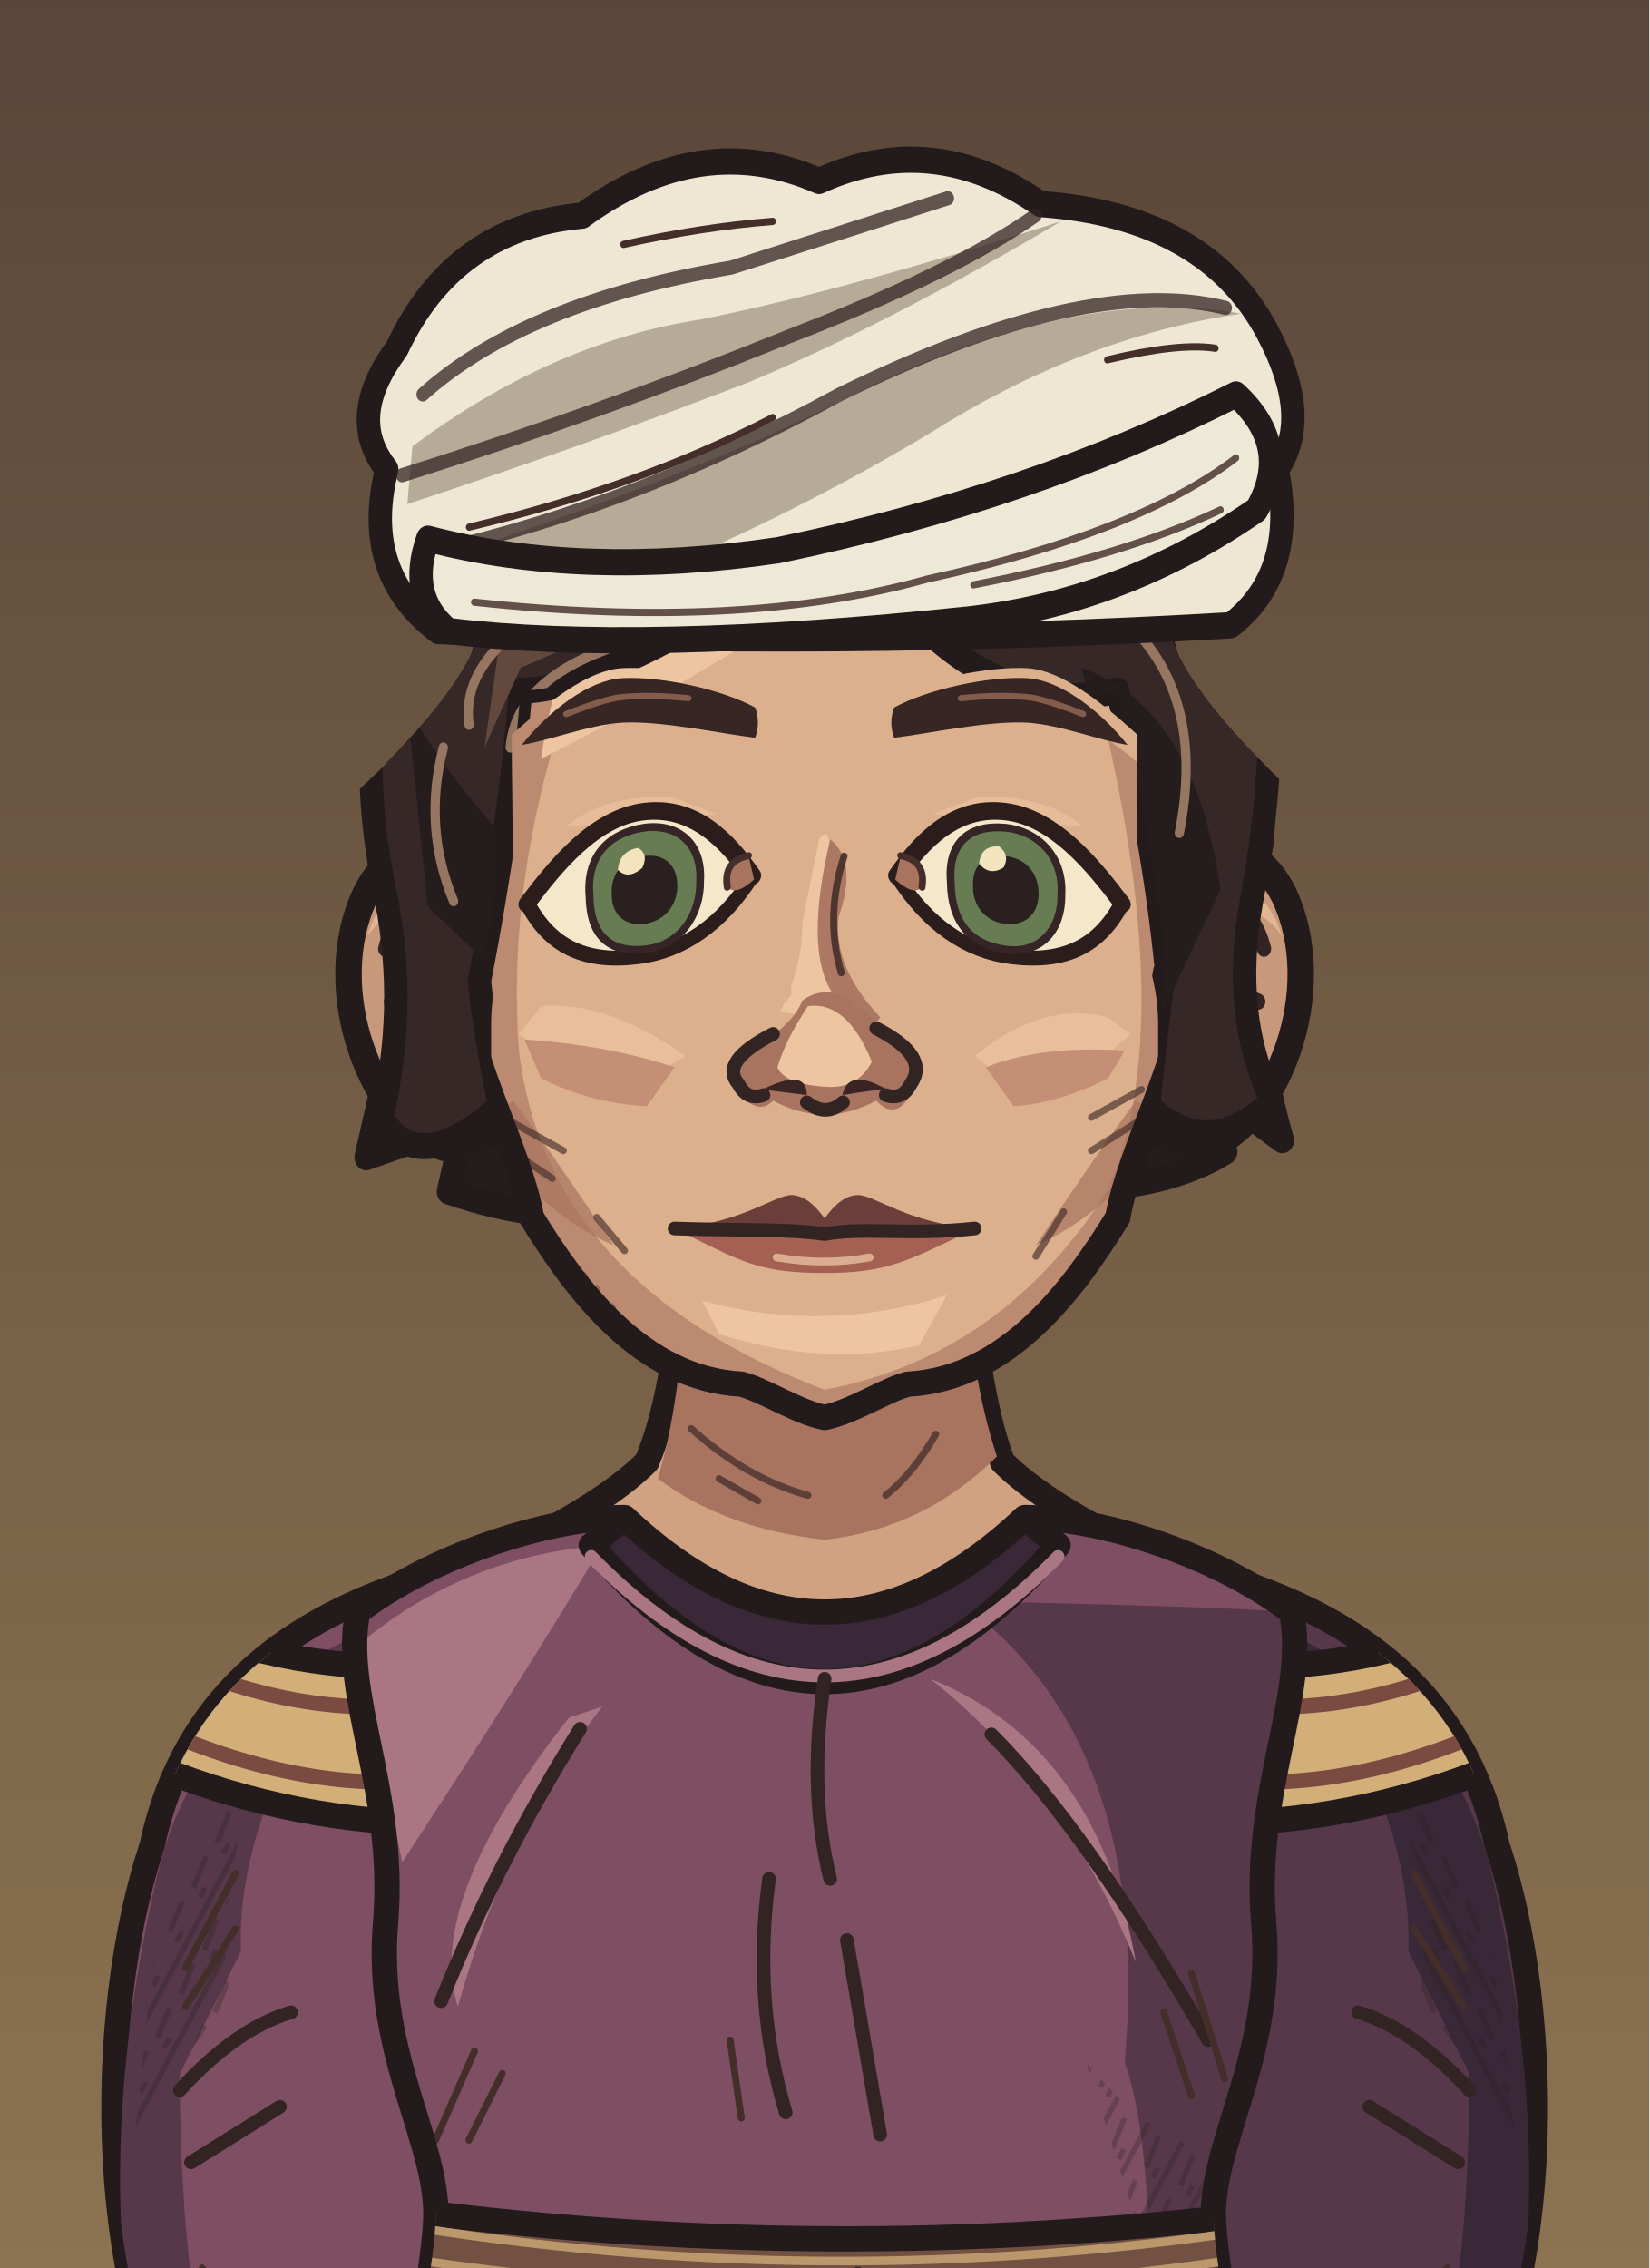
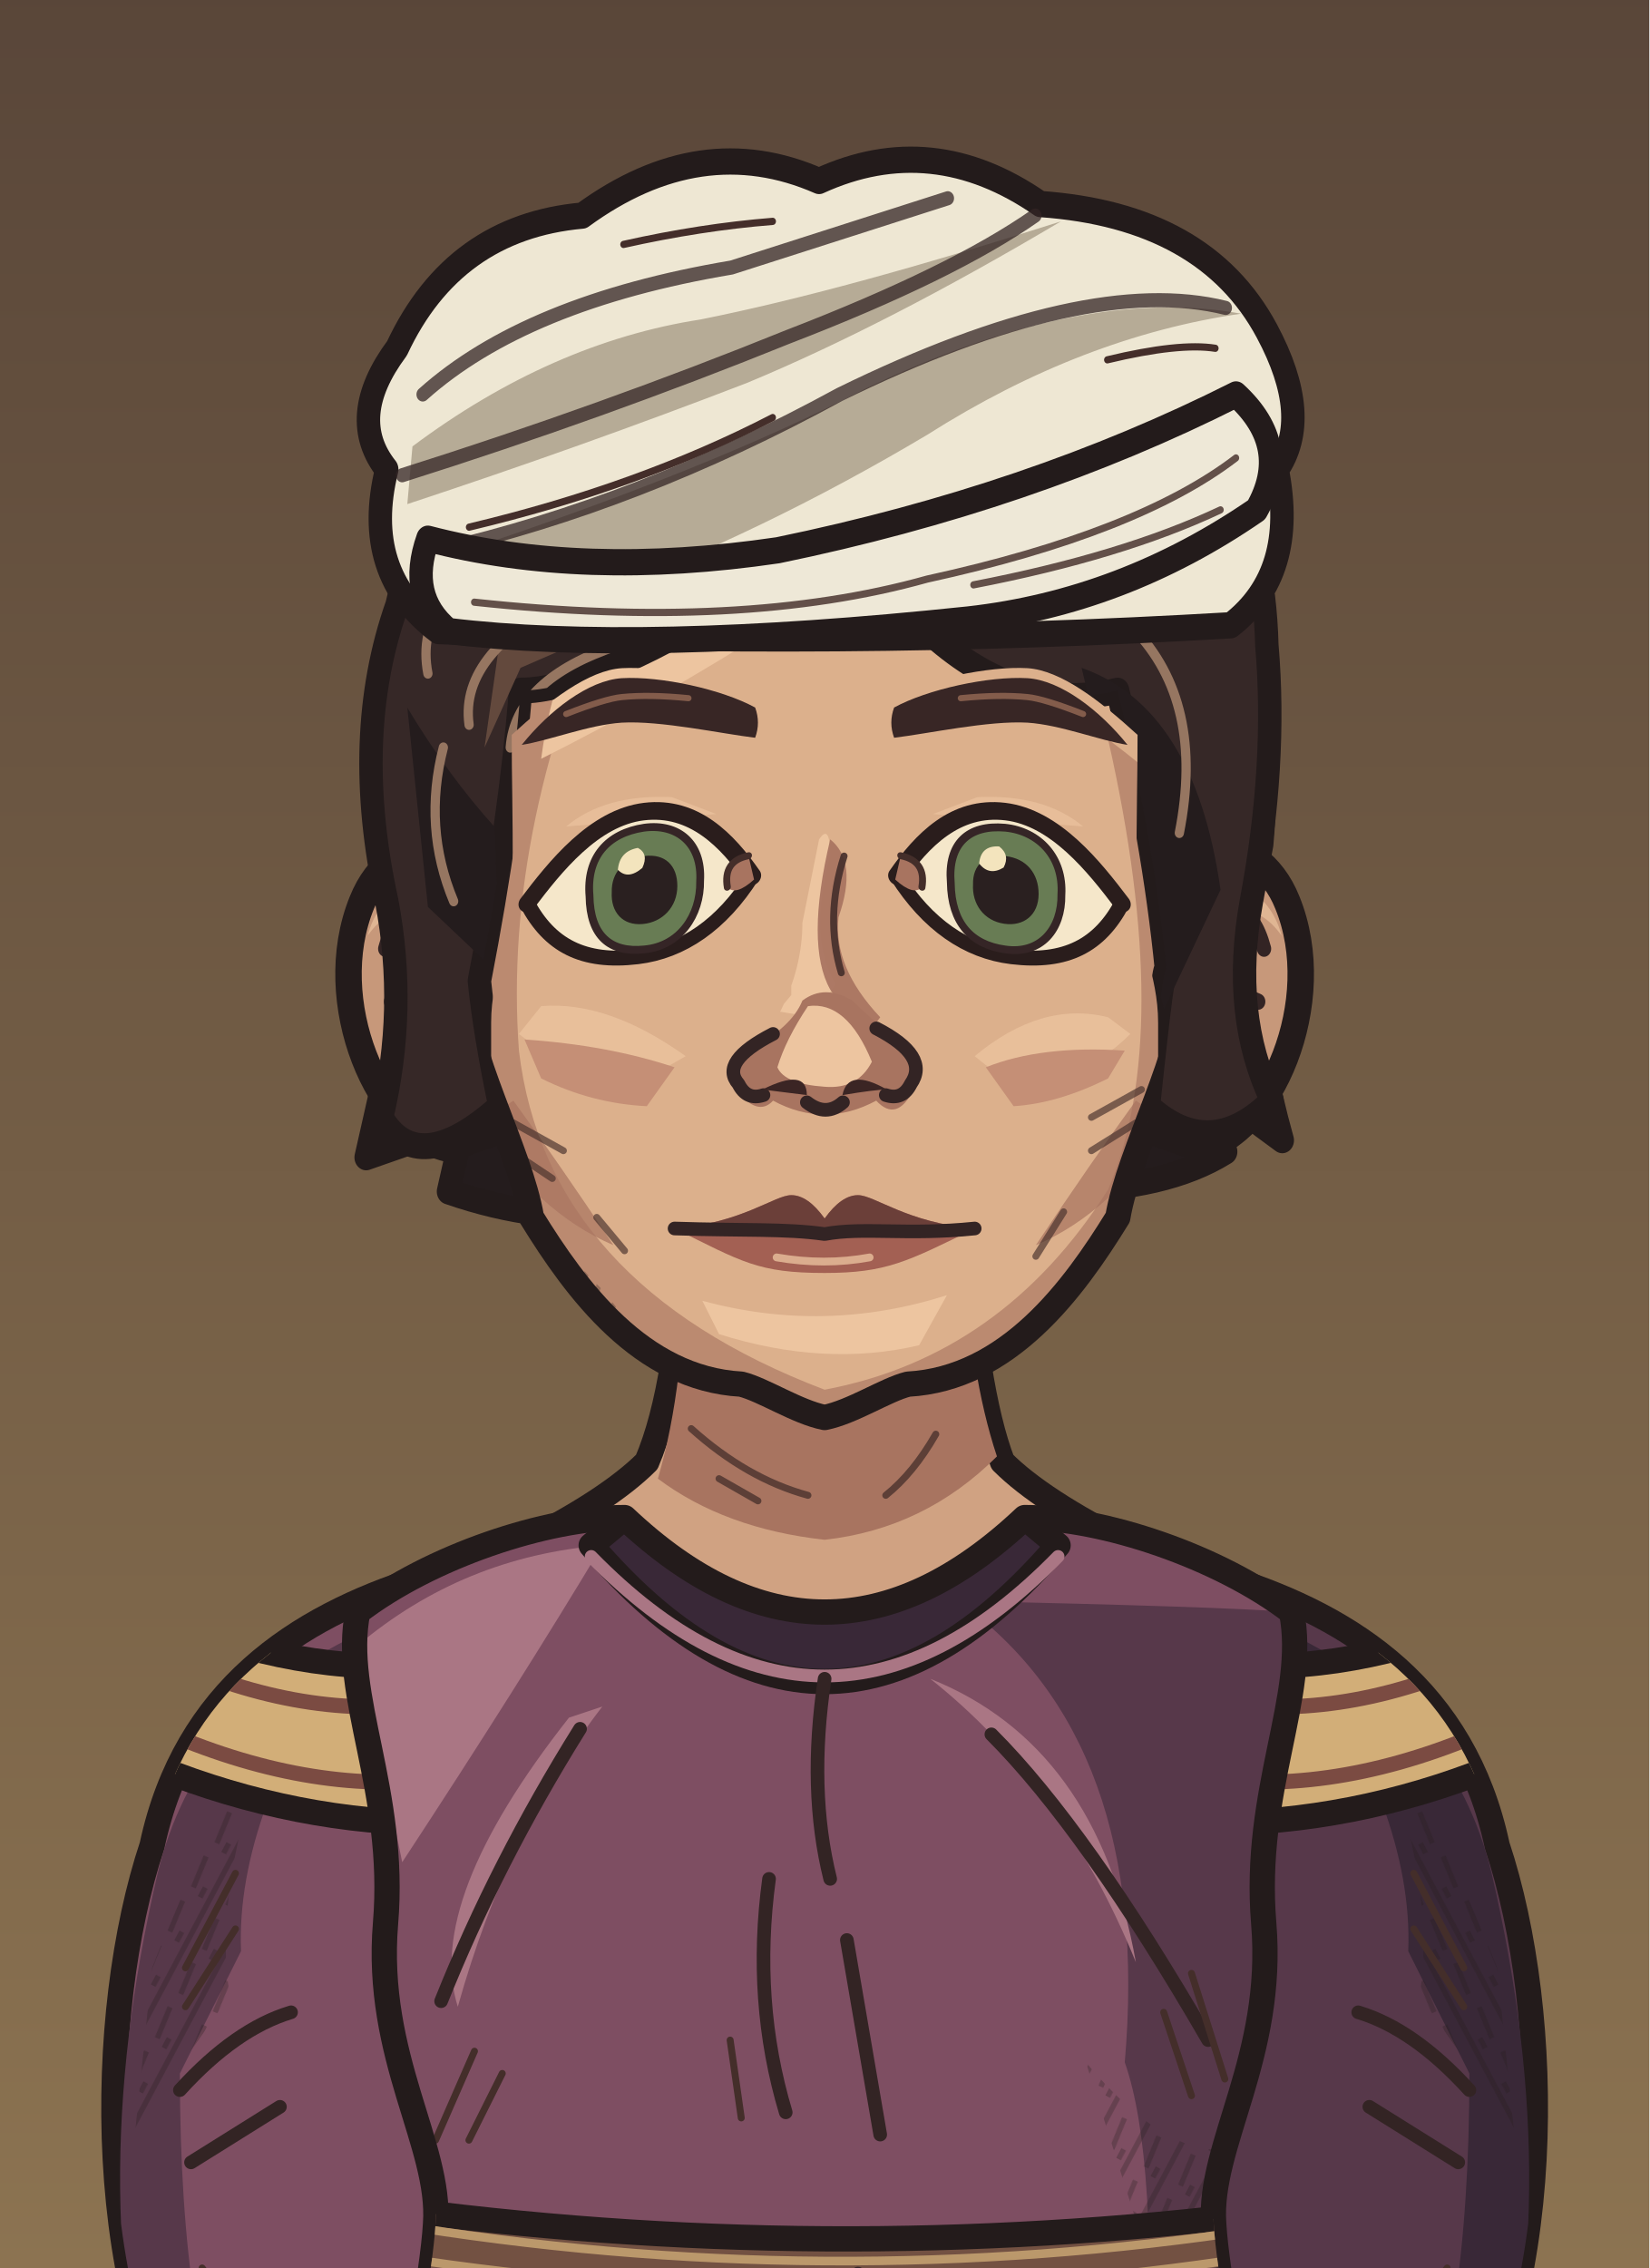
<svg xmlns="http://www.w3.org/2000/svg" xmlns:xlink="http://www.w3.org/1999/xlink" aria-labelledby="title" width="320" height="440" viewBox="0 0 320 440" role="img">
  <defs>
    <style>
      .edge {stroke:#231b1b;stroke-width:4.55;stroke-linecap:round;stroke-linejoin:round}
      .seam {fill:none;stroke:#332424;stroke-width:2.45;stroke-linecap:round;stroke-linejoin:round}
      .etch {fill:none;stroke:#442e2a;stroke-width:1.25;stroke-linecap:round}
      .hair-line {fill:none;stroke:#967661;stroke-width:1.45;stroke-linecap:round}
      .white {fill:#f5e7ca;stroke:#2a1d1c;stroke-width:2.65;stroke-linejoin:round}
      .label {fill:#efdfc1;font:600 20px Georgia,serif}
      .muted {fill:#b8aa96;font:13px 'Segoe UI',sans-serif}
      .section {fill:#dcbb8e;font:600 14px 'Segoe UI',sans-serif}
    </style>
    <linearGradient id="umber" x2="0" y2="1" gradientUnits="objectBoundingBox">
      <stop stop-color="#594639" />
      <stop offset=".56" stop-color="#8e7552" />
      <stop offset="1" stop-color="#3c3029" />
    </linearGradient>
    <linearGradient id="ash" x2="0" y2="1" gradientUnits="objectBoundingBox">
      <stop stop-color="#3b423d" />
      <stop offset=".56" stop-color="#7a7d67" />
      <stop offset="1" stop-color="#242b28" />
    </linearGradient>
    <linearGradient id="rose" x2="0" y2="1" gradientUnits="objectBoundingBox">
      <stop stop-color="#51404a" />
      <stop offset=".56" stop-color="#8a6972" />
      <stop offset="1" stop-color="#372c33" />
    </linearGradient>
    <pattern id="paper-grain" width="63" height="57" patternUnits="userSpaceOnUse">
      <path d="M1 16l2-1m21-4 5-2m16 7 6-1M12 32l3-1m16 11 4-1m20-14 4 1M4 51l5-1m41 0 9-2" fill="none" stroke="#231a1b" stroke-width=".85" opacity=".19" />
      <path d="M4 5l9-1m29 2 2-1M1 40l4-1m12 9 1-1m21-23 4-1m9 12 5-2" fill="none" stroke="#f0dbb5" stroke-width=".85" opacity=".23" />
      <path d="M16 19h.6m13-3h.7m28 6h.7m-39 15h.6m23 4h.6m-12 11h.7m29-39h.7" fill="none" stroke="#21191a" stroke-width="1.2" opacity=".28" stroke-linecap="round" />
    </pattern>
    <pattern id="ink-lines" width="7" height="9" patternUnits="userSpaceOnUse" patternTransform="rotate(28)">
      <path d="M1 -2V10m2.8-8 .6 6m1.9-1v5" stroke="#271d1d" stroke-width=".95" fill="none" opacity=".65" />
    </pattern>
    <radialGradient id="vignette" cx=".5" cy=".39" r=".72">
      <stop offset=".47" stop-color="#20191c" stop-opacity="0" />
      <stop offset="1" stop-color="#20191c" stop-opacity=".48" />
    </radialGradient>
    <g id="firs" fill="currentColor">
      <path d="M10 439Q15 379 12 300L9 220 15 146 15 54 19 80 21 147 28 230 25 326 29 439Z" />
      <path d="M17 169Q27 174 45 174L57 169 49 179 27 187 17 185                M18 194Q29 196 52 192L63 183 56 194 26 205 16 207                M15 225Q46 230 67 218L77 206 71 223 42 238 18 241                M17 252Q48 255 78 245L91 230 84 249 52 266 20 269                M14 282Q40 281 71 278L88 261 84 281 57 291 19 298                M19 312Q43 316 69 310L88 299 84 310 58 322 22 325" />
      <path d="M6 312 0 315V284L11 285M0 266 13 270V250L0 249M0 220 15 221 15 206 0 202                M0 180 16 181V167L0 165M0 141 15 150V138L0 133M0 112 17 127V118L0 104" />
      <path d="M64 440Q55 380 58 324L59 258 63 217 68 222 65 266 68 328 76 440Z                M63 291Q78 294 89 282L100 267 96 283 81 301 62 307                M63 323Q80 323 106 304L98 321 68 339                M63 316Q44 306 37 293L41 307 64 329Z" />
    </g>
    <g id="brambles" fill="none" stroke="currentColor" stroke-linecap="round" stroke-linejoin="round">
      <path stroke-width="3.8" d="M9 440Q13 401 21 380T26 333m-8 57Q39 375 43 352m-28 46Q6 377 0 376M41 440Q41 402 63 385m-20 44q26-6 39-30" />
      <path stroke-width="2" d="M23 364l14-13m-12 4-7-15m20 29 17-4m-15-1 1-11m13 49 2-17m2 14 18-5m-34 32q-12-10-17-10" />
    </g>
    <g id="night-scratches" fill="none" stroke="currentColor" stroke-width="1.2" stroke-linecap="round">
      <path d="M16 113q32-11 54-8m-30 9 16-3m184-40q19-4 44 1m-11 7 19 4                M24 335q33-3 68-16m-44 16 26-4m164-9q31 5 60-3m-39 8 38-3                M27 391q22-6 52-5m168 14q28-8 57-8m-40 11 24-4                M55 178l18-6m177 36 17 3m-12-4 17-1" />
    </g>
    <g id="shirt-setting">
      <rect width="320" height="440" fill="url(#umber)" />
      <path d="M50 217q24 8 64 1l-15 7-56 6m176-90q39-13 70-5l-26 4 28 2-64 6" fill="#856c54" opacity=".5" />
      <use xlink:href="#firs" style="color:#342827" opacity=".52" transform="translate(-26 8)" />
      <use xlink:href="#firs" style="color:#413128" opacity=".58" transform="translate(340 101) scale(-1 .81)" />
      <use xlink:href="#night-scratches" style="color:#dfbb87" opacity=".28" />
      <use xlink:href="#brambles" style="color:#291f22" opacity=".71" />
      <rect width="320" height="440" fill="url(#vignette)" />
      <rect width="320" height="440" fill="url(#paper-grain)" />
    </g>
    <g id="armor-setting">
      <rect width="320" height="440" fill="url(#ash)" />
      <path d="M42 173q49-4 68 3l-43 6 25 3-49 4m151 35q47 10 104-6l-26 14-62 8Z" fill="#707764" opacity=".48" />
      <use xlink:href="#firs" style="color:#27312c" opacity=".64" transform="translate(-36 30)" />
      <use xlink:href="#firs" style="color:#303833" opacity=".75" transform="translate(324 45) scale(-.86 1.03)" />
      <use xlink:href="#brambles" style="color:#252a27" opacity=".62" transform="translate(319 10) scale(-1 1)" />
      <use xlink:href="#night-scratches" style="color:#d8d8a9" opacity=".28" transform="translate(-2 21)" />
      <rect width="320" height="440" fill="url(#vignette)" />
      <rect width="320" height="440" fill="url(#paper-grain)" />
    </g>
    <g id="woman-setting">
      <rect width="320" height="440" fill="url(#rose)" />
      <path d="M44 235q40-4 76-1l-20 6-36 2 19 3-44 5m183-50q35 3 60-3l-24 9-31 2" fill="#775d65" opacity=".6" />
      <use xlink:href="#firs" style="color:#3b2b34" opacity=".58" transform="translate(-20 84) scale(.86 .91)" />
      <use xlink:href="#firs" style="color:#3d2e39" opacity=".68" transform="translate(327 54) scale(-.85 .98)" />
      <path d="M300 440q-2-82-6-173l-9-103 7-35 12 42 9 98 7 171Z                M294 195q-10-18-25-24l-15-1 13-4 11 2 18 15                M285 162q-13-22-34-27l-7 4 7-11 17 4 20 17                M303 242q-18-23-36-27l-13 3 15-9 11 2 21 15" fill="#3a2b33" opacity=".64" />
      <use xlink:href="#brambles" style="color:#2d2229" opacity=".8" transform="translate(12 6)" />
      <use xlink:href="#night-scratches" style="color:#e1b8a8" opacity=".28" transform="translate(0 7)" />
      <rect width="320" height="440" fill="url(#vignette)" />
      <rect width="320" height="440" fill="url(#paper-grain)" />
    </g>
    <pattern id="mail-rings" width="14" height="13" patternUnits="userSpaceOnUse" patternTransform="rotate(-7)">
      <path d="M-1 2q3-3 6 0 1 3-2 5Q0 8-1 5M6 2q3-3 6 0 1 3-2 5Q7 8 6 5M3 8q3-3 6 0 1 3-2 5-3 1-4-2M10 8q3-3 6 0" fill="none" stroke="#2d2c28" stroke-width="1.6" stroke-linecap="round" />
      <path d="M-.5 4q1.5-2 3-1m5 1q1.4-2 3-1M4 10q1.5-2 3-1m4 1q1.4-2 3-1" fill="none" stroke="#9a9b87" stroke-width="1.12" opacity=".78" stroke-linecap="round" />
    </pattern>
    <pattern id="armor-plates" width="47" height="24" patternUnits="userSpaceOnUse" patternTransform="translate(4 4) rotate(2)">
      <path d="M1 0l21 .7 1 18-3 3-17-1-1-4Zm24 1 19-1 2 15-3 7-19-2Z" fill="#85867a" stroke="#352e2a" stroke-width="1.75" stroke-linejoin="round" />
      <path d="M2 2l18 .2-.2 4L5 7 4 17Zm24 0 16-1 1 4-14 2-3 10Z" fill="#a9a58d" />
      <path d="M19 4l4 14-3 3-16-1 13-4Zm22 2 4 10-2 5-17-1 13-4Z" fill="#62655f" />
      <path d="M7 7l1-.5m6 12 3-2m16-7 5-1m-7 5 4-2" fill="none" stroke="#d0c0a0" stroke-width=".9" opacity=".76" />
      <path d="M6 12q2-2 2.7 1-1 2.2-2.7.5Zm12 1q1.8-2 2.4.6-1 2.6-2.5.8Zm11 1q1-2.2 2.8-1-.2 2.9-2.8 2.1Zm12-2q2.2-1.4 2.3.8-1 2.3-2.3.5Z" fill="#3c342d" />
    </pattern>
    <clipPath id="portrait-frame">
      <rect width="320" height="752" />
    </clipPath>
    <clipPath id="headgear-hair-back-reveal">
-       <path d="M97.926 109.5H222.074Q220.074 118.5 240.074 138.5L320 215V440H0V215L79.926 138.5Q99.926 118.5 97.926 109.5Z" />
+       <path d="M97.926 83.375H222.074C222.074 98.623 255.426 112.265 255.426 123.5H320V440H0V123.5H64.574C64.574 112.265 97.926 98.623 97.926 83.375Z" />
    </clipPath>
    <clipPath id="wardrobe-torso-mask">
      <path d="M124 273 C110 273 89 280 76 290 C73 305 83 322 81 346 C79 370 91 386 90 400 C89 418 75 476 69 545 Q160 564 251 545 C245 476 231 418 230 400 C229 386 241 370 239 346 C237 322 247 305 244 290 C231 280 210 273 196 273 Q160 307 124 273Z" />
    </clipPath>
    <clipPath id="wardrobe-sleeve-mask">
      <path d="M87 284C65 291 45 304 39 332C29 362 28 415 49 445H93Q111 406 105 336Z" />
    </clipPath>
    <clipPath id="face-shape-clip">
      <path d="M 160 73 C 191 73 219 90 223 128 C 224 143 225 164 225 177 C 225 189 214.75 207 212.75 219 C 204.75 232 193 248 175 249 C 171 250 165 254 160 255 C 155 254 149 250 145 249 C 127 248 115.25 232 107.25 219 C 105.25 207 95 189 95 177 C 95 164 96 143 97 128 C 101 90 129 73 160 73 Z" />
    </clipPath>
    <clipPath id="face-features-eye-left">
      <path d="M-21 0 C-16 -6 -9 -14 0 -14 C9 -14 15 -7 19.5 0 C14 8 7 12 -1 12 C-11 12 -17 8 -21 0Z" />
    </clipPath>
    <clipPath id="face-features-eye-right">
      <path d="M-21 0 C-16 -6 -9 -14 0 -14 C9 -14 15 -7 19.5 0 C14 8 7 12 -1 12 C-11 12 -17 8 -21 0Z" />
    </clipPath>
    <clipPath id="face-features-nose-bridge">
      <path d="M154 144H167V179L172 185V187H149V185L154 179Z" />
    </clipPath>
    <clipPath id="headgear-hair-front-reveal">
-       <path d="M97.926 109.5H222.074Q220.074 118.5 240.074 138.5L320 215V440H0V215L79.926 138.5Q99.926 118.5 97.926 109.5Z" />
+       <path d="M97.926 83.375H222.074C222.074 98.623 255.426 112.265 255.426 123.5H320V440H0V123.5H64.574C64.574 112.265 97.926 98.623 97.926 83.375Z" />
    </clipPath>
    <mask id="hair-face-opening" maskUnits="userSpaceOnUse" x="0" y="0" width="320" height="440">
      <rect fill="white" x="0" y="0" width="320" height="440" />
      <g clip-path="url(#face-shape-clip)">
        <path d="M103.7 132.2C110.5 125.98 117.5 120.6 123.5 120.2C130.5 119.8 141.5 122.2 149 125.48Q160 133.48 171 125.48C178.5 122.2 189.5 119.8 196.5 120.2C202.5 120.6 209.5 125.98 216.3 132.2C216.3 141.2 216.1 143 216.1 160C216.1 169 220 175 220 184V300H100V184C100 175 103.9 169 103.9 160C103.9 143 103.7 141.2 103.7 132.2Z" fill="black" />
      </g>
    </mask>
    <clipPath id="hair-crown-clip">
      <path d="M97 198q-16 13-23 2 5-19 1-38-7-29 2-52 9-36 38-49 25-14 48-9 28-6 54 12 28 18 29 53 2 21-3 45-4 20 4 35-12 11-24 1Q226 172 226.5 174Q224 151 217 125Q199 129 182 116Q166 106 155 98Q142 112 118 121Q108 125 101 125Q99 148 93 176Q94 185 97 198Z" />
    </clipPath>
    <clipPath id="full-costume-hands-clip">
      <rect x="0" y="445" width="320" height="307" />
    </clipPath>
  </defs>
  <svg width="320" height="440" viewBox="11.636 0 296.727 408" overflow="hidden">
    <g data-part="full-costume">
      <rect width="320" height="752" fill="url(#umber)" />
      <ellipse cx="160" cy="731" rx="113" ry="10" fill="#261f20" opacity=".5" />
      <g>
        <path d="M87 469 L158 469 Q158 548 143 598 Q135 649 135 700 H105 Q97 654 89 597 Q85 548 87 469Z" fill="#62574d" class="edge" />
        <path d="M96 514 Q109 546 114 595 Q117 649 131 694 H108Q101 641 91 592Z" fill="#8c7c69" opacity=".53" />
        <path d="M99 556Q111 592 127 607 M102 605Q113 627 120 635" class="etch" />
        <g transform="translate(0 0)">
          <path d="M99 689Q119 683 138 691L142 718Q139 728 120 729H86Q72 728 77 717Q82 708 99 704Z" fill="#654939" class="edge" />
          <path d="M86 718Q108 706 137 711L139 720Q110 730 83 724Z" fill="#87624a" />
          <path d="M101 711L103 700Q115 704 136 707" class="etch" />
          <path d="M83 725Q108 731 137 724" class="seam" />
        </g>
      </g>
      <g transform="translate(320 0) scale(-1 1)">
        <path d="M87 469 L158 469 Q158 548 143 598 Q135 649 135 700 H105 Q97 654 89 597 Q85 548 87 469Z" fill="#62574d" class="edge" />
        <path d="M96 514 Q109 546 114 595 Q117 649 131 694 H108Q101 641 91 592Z" fill="#8c7c69" opacity=".53" />
        <path d="M99 556Q111 592 127 607 M102 605Q113 627 120 635" class="etch" />
        <g transform="translate(0 0)">
          <path d="M99 689Q119 683 138 691L142 718Q139 728 120 729H86Q72 728 77 717Q82 708 99 704Z" fill="#654939" class="edge" />
          <path d="M86 718Q108 706 137 711L139 720Q110 730 83 724Z" fill="#87624a" />
          <path d="M101 711L103 700Q115 704 136 707" class="etch" />
          <path d="M83 725Q108 731 137 724" class="seam" />
        </g>
      </g>
    </g>
    <g clip-path="url(#portrait-frame)">
      <g id="hair-back">
        <g clip-path="url(#headgear-hair-back-reveal)">
          <g transform="matrix(0.926 0 0 1.024 11.765 -3.765)">
            <path d="M104 96q-25 16-27 45-7 21 0 42l-6 24 19-6-3 12q35 11 69-6 59 12 82-1l-4-12 15 10q-9-29-4-52 4-39-23-58Z" fill="#241c1d" class="edge" />
          </g>
        </g>
      </g>
      <g data-part="neck">
        <g id="face-shape-neck">
          <path d="M 135 219 Q 134 249 128 263 Q 121 270 105 278 L 122 301 198 301 215 278 Q 199 270 192 263 Q 187 250 185 219 Z" fill="#d0a282" class="edge" />
          <path d="M 135 224 185 224 Q 186 247 191 262 Q 178 275 160 277 Q 142 275 130 266 Q 135 249 135 224 Z" fill="#a87460" />
          <path d="M 136 257 q 10 9 21 12 m -16 -3 7 4 m 32 -12 q -4 7 -9 11" class="etch" opacity=".75" />
        </g>
      </g>
      <g id="wardrobe-outfit-tiraz_robe" data-outfit="tiraz_robe">
        <path d="M87 284C65 291 45 304 39 332C29 362 28 415 49 445H93Q111 406 105 336Z" fill="#7e4e62" class="edge" data-part="sleeve-outline" data-side="left" />
        <g data-part="sleeve-left" clip-path="url(#wardrobe-sleeve-mask)">
          <path d="M40 337 Q47 308 76 294 Q54 326 55 351 L44 373 Q44 421 55 444 H41 Q26 397 40 337Z" fill="#57384a" />
          <path d="M39 354 Q50 326 59 315 Q50 342 53 359 L36 383Z" fill="url(#ink-lines)" opacity=".44" />
          <path d="M44 376 q10 -11 20 -14 m-18 27 16 -10 M43 414 q4 11 13 21" class="seam" />
          <path d="M45 354 l9 -17 m-9 24 9 -14 m-6 61 10 13" class="etch" />
          <g data-part="sleeve-band">
            <path d="M43 292 Q69 302 91 299 L91 328 Q65 328 40 318Z" fill="#d2ae78" class="edge" />
            <path d="M43 299 Q68 310 91 306 M40 311 Q67 323 91 320" fill="none" stroke="#7b4b42" stroke-width="2.7" stroke-linecap="round" />
          </g>
        </g>
        <g transform="translate(320 0) scale(-1 1)">
          <path d="M87 284C65 291 45 304 39 332C29 362 28 415 49 445H93Q111 406 105 336Z" fill="#57384a" class="edge" data-part="sleeve-outline" data-side="right" />
          <g data-part="sleeve-right" clip-path="url(#wardrobe-sleeve-mask)">
            <path d="M40 337 Q47 308 76 294 Q54 326 55 351 L44 373 Q44 421 55 444 H41 Q26 397 40 337Z" fill="#392837" />
            <path d="M39 354 Q50 326 59 315 Q50 342 53 359 L36 383Z" fill="url(#ink-lines)" opacity=".44" />
            <path d="M44 376 q10 -11 20 -14 m-18 27 16 -10 M43 414 q4 11 13 21" class="seam" />
            <path d="M45 354 l9 -17 m-9 24 9 -14 m-6 61 10 13" class="etch" />
            <g data-part="sleeve-band">
              <path d="M43 292 Q69 302 91 299 L91 328 Q65 328 40 318Z" fill="#d2ae78" class="edge" />
              <path d="M43 299 Q68 310 91 306 M40 311 Q67 323 91 320" fill="none" stroke="#7b4b42" stroke-width="2.7" stroke-linecap="round" />
            </g>
          </g>
        </g>
        <path d="M124 273 C110 273 89 280 76 290 C73 305 83 322 81 346 C79 370 91 386 90 400 C89 418 75 476 69 545 Q160 564 251 545 C245 476 231 418 230 400 C229 386 241 370 239 346 C237 322 247 305 244 290 C231 280 210 273 196 273 Q160 307 124 273Z" fill="#7e4e62" />
        <g data-part="torso" clip-path="url(#wardrobe-torso-mask)">
          <path d="M76 296 Q95 280 120 278 Q105 303 84 335Z" fill="#aa7684" />
          <path d="M184 288 Q231 289 244 290 L256 555 H206 Q226 405 214 371 Q219 313 184 288Z" fill="#57384a" />
          <path d="M77 344 Q87 359 83 381 L68 402 L60 359Z" fill="#57384a" />
          <path d="M207 371 Q223 390 235 386 L234 416 L220 412Z" fill="url(#ink-lines)" opacity=".42" />
          <path d="M120 307 Q103 329 94 361 Q88 342 114 309Z M179 302 Q209 314 216 353 Q203 321 179 302Z" fill="#aa7684" />
          <path d="M133 412Q124 460 118 540Q105 525 133 412Z M174 418Q185 444 194 542Q180 529 174 418Z" fill="#aa7684" opacity=".68" />
          <path d="M134 423Q125 480 118 533 M158 447Q157 490 151 535" class="etch" />
          <path d="M74 538Q160 557 246 538" class="seam" />
          <path d="M116 311 Q101 335 91 360 M190 312 Q207 329 229 367 M150 338 q-3 22 3 42 m11 -31 6 35 M184 420q5 12 6 24" class="seam" />
          <path d="M97 369 l-7 16 m12 -12 -6 12 M226 355 l6 19 m-11 -12 5 15 M143 367 l2 14 m65 44 4 13" class="etch" />
          <path d="M118 278 Q160 327 202 278 L196 273 Q160 306 124 273Z" fill="#392837" class="edge" />
          <path d="M118 280 Q160 323 202 280" fill="none" stroke="#aa7684" stroke-width="2.3" stroke-linecap="round" />
          <path d="M160 302 q-3 20 1 36" class="seam" />
        </g>
        <path d="M124 273 C110 273 89 280 76 290 C73 305 83 322 81 346 C79 370 91 386 90 400 C89 418 75 476 69 545 Q160 564 251 545 C245 476 231 418 230 400 C229 386 241 370 239 346 C237 322 247 305 244 290 C231 280 210 273 196 273 Q160 307 124 273Z" fill="none" class="edge" />
        <g data-part="belt" clip-path="url(#wardrobe-torso-mask)">
          <path d="M80 397Q160 408 240 398L239 409Q160 421 81 410Z" fill="#735142" class="edge" />
          <path d="M82 400Q160 413 238 401M83 406Q160 418 237 406" fill="none" stroke="#bb986b" stroke-width="1.55" stroke-linecap="round" />
          <path d="M166 409Q165 416 172 420L175 414 180 429 173 435 169 422 164 428 160 424Z" fill="#967451" class="seam" />
        </g>
      </g>
      <g id="face-shape">
        <g id="face-shape-ears">
          <g transform="translate(105 179) scale(-1.046 1.19)">
            <path d="M -4 -15 C 7 -26 22 -25 27 -14 C 34 1 24 21 12 23 L -4 18 Z" fill="#c7987a" class="edge" />
            <path d="M 7 -15 C 16 -20 24 -16 26 -9 C 22 -14 16 -14 13 -11 L 10 -1 Z" fill="#edc5a0" opacity=".66" />
            <path d="M 23 -7 Q 20 -17 10 -11 L 7 2 M 22 1 Q 15 -2 11 6" class="seam" />
          </g>
          <g transform="translate(215 179) scale(1.046 1.19)">
            <path d="M -4 -15 C 7 -26 22 -25 27 -14 C 34 1 24 21 12 23 L -4 18 Z" fill="#c7987a" class="edge" />
            <path d="M 7 -15 C 16 -20 24 -16 26 -9 C 22 -14 16 -14 13 -11 L 10 -1 Z" fill="#edc5a0" opacity=".66" />
            <path d="M 23 -7 Q 20 -17 10 -11 L 7 2 M 22 1 Q 15 -2 11 6" class="seam" />
          </g>
        </g>
        <path d="M 160 73 C 191 73 219 90 223 128 C 224 143 225 164 225 177 C 225 189 214.75 207 212.75 219 C 204.75 232 193 248 175 249 C 171 250 165 254 160 255 C 155 254 149 250 145 249 C 127 248 115.25 232 107.25 219 C 105.25 207 95 189 95 177 C 95 164 96 143 97 128 C 101 90 129 73 160 73 Z" fill="#dcb08c" />
        <g clip-path="url(#face-shape-clip)">
          <path d="M 70 141 Q 104 91 123 103 Q 102 148 105 189 Q 110 231 160 250 Q 192 244 211 214 Q 223 186 211 133 Q 235 151 250 174 L 250 265 70 265 Z" fill="#bb8a70" />
          <path d="M 109 136.5 Q 114 99 142 98 Q 173 89 195 107 Q 174 98 152 112 Q 130 126 109 136.5 Z" fill="#edc5a0" />
          <g transform="translate(160 0) scale(-1 1)">
            <path d="M 25 190 Q 39 180 51 181 L 55 186 Q 45 194 32 194 Z" fill="#edc5a0" opacity=".72" />
            <path d="M 27 192 Q 39 188 54 187 L 51 194 Q 42 198.5 32 199 Z" fill="#c58f76" />
            <path d="M 56 198 Q 48 209 38 224 Q 52 218 62 202 Z" fill="#a87460" opacity=".73" />
          </g>
          <g transform="translate(160 0) scale(1 1)">
            <path d="M 27 190 Q 39 180 51 183 L 55 186 Q 45 196 32 194 Z" fill="#edc5a0" opacity=".72" />
            <path d="M 29 192 Q 39 188 54 189 L 51 194 Q 42 198.5 34 199 Z" fill="#c58f76" />
            <path d="M 56 198 Q 48 209 38 224 Q 52 218 62 202 Z" fill="#a87460" opacity=".73" />
          </g>
          <path d="M 92 183 Q 99 211 120 232 L 132 247 119 248 Q 98 234 85 212 Z M 229 184 Q 224 217 203 241 L 193 250 209 247 Q 230 233 240 211 Z" fill="url(#ink-lines)" opacity=".42" />
          <path d="M 138 234 Q 160 240 182 233 L 177 242 Q 160 246 141 240 Z" fill="#edc5a0" />
          <path d="M 104 202 l 9 5 m -8 1 6 4 m 97 -11 9 -5 m -9 11 8 -5 m -97 17 5 6 m 74 1 5 -8" class="etch" opacity=".65" />
        </g>
        <path d="M 160 73 C 191 73 219 90 223 128 C 224 143 225 164 225 177 C 225 189 214.75 207 212.75 219 C 204.75 232 193 248 175 249 C 171 250 165 254 160 255 C 155 254 149 250 145 249 C 127 248 115.25 232 107.25 219 C 105.25 207 95 189 95 177 C 95 164 96 143 97 128 C 101 90 129 73 160 73 Z" fill="none" class="edge" />
      </g>
      <g clip-path="url(#face-shape-clip)">
        <g data-part="eyes">
          <g transform="matrix(1 -0.12 0 1 127.5 160)">
            <path d="M-14 -13 Q-7 -18 5 -16 L13 -12" fill="#edc5a0" opacity=".65" />
            <path d="M-21 0 C-16 -6 -9 -14 0 -14 C9 -14 15 -7 19.5 0 C14 8 7 12 -1 12 C-11 12 -17 8 -21 0Z" class="white" />
            <g clip-path="url(#face-features-eye-left)">
              <g transform="translate(0 0) scale(1 1)">
                <path d="M-9.8 0 C-10.4 -7 -6.6 -10.9 0 -11.1 C6.1 -11.2 10.5 -7 10.1 -.3 C10.2 5.9 6.4 11 0 10.8 C-6.1 10.7 -9.7 7.2 -9.8 0Z" fill="#687c54" stroke="#352526" stroke-width="1.4" />
                <path d="M-5.8 -.2C-5.9-3.8-3.5-6 .1-6 3.8-6 6-3.6 6 .1 6 3.9 3.3 6.3-.2 6.2-3.9 6.1-6 3.3-5.8-.2Z" fill="#2a2020" />
                <path d="M-4.7-4.1Q-4.4-7.4-1.1-7.6 .9-6.3-.3-3.9-2.9-2-4.7-4.1Z" fill="#f3e4bd" />
              </g>
            </g>
            <path d="M-21 0 C-16 -6 -9 -14 0 -14 C9 -14 15 -7 19.5 0" fill="none" stroke="#2a1d1c" stroke-width="3.15" stroke-linecap="round" />
            <path d="M18.8 -3.8 Q14.2 -3.4 15 1.4 Q16.5 3.2 19.8 .6Z" fill="#a87460" />
            <path d="M18.8 -3.8 Q14.2 -3.4 15 1.4" class="etch" />
          </g>
          <g transform="matrix(-1 -0.12 0 1 192.5 160)">
            <path d="M-14 -13 Q-7 -18 5 -16 L13 -12" fill="#edc5a0" opacity=".65" />
            <path d="M-21 0 C-16 -6 -9 -14 0 -14 C9 -14 15 -7 19.5 0 C14 8 7 12 -1 12 C-11 12 -17 8 -21 0Z" class="white" />
            <g clip-path="url(#face-features-eye-right)">
              <g transform="translate(0 0) scale(-1 1)">
                <path d="M-9.8 0 C-10.4 -7 -6.6 -10.9 0 -11.1 C6.1 -11.2 10.5 -7 10.1 -.3 C10.2 5.9 6.4 11 0 10.8 C-6.1 10.7 -9.7 7.2 -9.8 0Z" fill="#687c54" stroke="#352526" stroke-width="1.4" />
                <path d="M-5.8 -.2C-5.9-3.8-3.5-6 .1-6 3.8-6 6-3.6 6 .1 6 3.9 3.3 6.3-.2 6.2-3.9 6.1-6 3.3-5.8-.2Z" fill="#2a2020" />
                <path d="M-4.7-4.1Q-4.4-7.4-1.1-7.6 .9-6.3-.3-3.9-2.9-2-4.7-4.1Z" fill="#f3e4bd" />
              </g>
            </g>
            <path d="M-21 0 C-16 -6 -9 -14 0 -14 C9 -14 15 -7 19.5 0" fill="none" stroke="#2a1d1c" stroke-width="3.15" stroke-linecap="round" />
            <path d="M18.8 -3.8 Q14.2 -3.4 15 1.4 Q16.5 3.2 19.8 .6Z" fill="#a87460" />
            <path d="M18.8 -3.8 Q14.2 -3.4 15 1.4" class="etch" />
          </g>
        </g>
        <g data-part="brows">
          <g transform="matrix(1 0 0 1 127.5 131)">
            <path d="M-22 3 C-17 -3.22 -10 -8.6 -4 -9 C3 -9.4 14 -7 20 -3.72 Q21 -1 20 1.72 C14 1 3 -1.4 -4 -1 C-10 -0.6 -17 2.22 -22 3Z" fill="#382625" />
            <path d="M-14 -2.55 Q-7 -5.3 -4 -5.6 Q1 -6.1 8 -5.4" fill="none" stroke="#835c4b" stroke-width="1.1" stroke-linecap="round" />
          </g>
          <g transform="matrix(-1 0 0 1 192.5 131)">
            <path d="M-22 3 C-17 -3.22 -10 -8.6 -4 -9 C3 -9.4 14 -7 20 -3.72 Q21 -1 20 1.72 C14 1 3 -1.4 -4 -1 C-10 -0.6 -17 2.22 -22 3Z" fill="#382625" />
            <path d="M-14 -2.55 Q-7 -5.3 -4 -5.6 Q1 -6.1 8 -5.4" fill="none" stroke="#835c4b" stroke-width="1.1" stroke-linecap="round" />
          </g>
        </g>
        <g data-part="nose">
          <g clip-path="url(#face-features-nose-bridge)">
            <path d="M159 151 Q161 148 161 154 Q157 169 162 177 L158 183 152 182 Q156 174 156 166Z" fill="#edc5a0" />
            <path d="M161 151 Q166 155 162.5 165 Q161.5 174 170 183 L167 187 161 178 Q156.5 170 161 151Z" fill="#a87460" opacity=".93" />
            <path d="M163.5 154 Q160 165 163 175" class="etch" opacity=".9" />
          </g>
          <path d="M156 180 Q160 177 165 180 C167 182 169.28 184 174 188 Q178 192 176 196 Q173 202 169.28 198 Q160 203 150.72 198 Q148 201 144 196 Q142 192 146 189 Q154 185 156 180Z" fill="#a87460" />
          <path d="M157 181 Q164 180 168.5 191 Q165.95 196 160 195.5 Q152.775 195 151.5 192 Q153 187 157 181Z" fill="#edc5a0" />
          <path d="M150.72 186 Q141 191 144.5 195 Q146 198 149 197 M169.28 185 Q179 190 175.5 195 Q174 198 171 197" class="seam" />
          <path d="M148.8 196 q8 -4 8 1 q-8 -1 -8 -1Z M163.2 197 q1 -5 8 -1 q-2 0 -8 1Z" fill="#3b2524" />
          <path d="M156.8 198.3 Q160.25 201 163.3 198.3" class="seam" />
        </g>
        <g data-part="mouth">
          <path d="M133 221 C145.15 220 151 215 154 215 Q157 215 160 219.2 Q163 215 166 215 C169 215 174.85 220 187 221 C174.85 227 171 229 160 229 C148 229 145.15 227 133 221Z" fill="#a36053" />
          <path d="M133 221 C145.15 220 151 215 154 215 Q157 215 160 219.2 Q163 215 166 215 C169 215 174.85 220 187 221 C174.85 222.25 167 220.7 160 222 C153 221 145.15 221.4 133 221Z" fill="#56322f" opacity=".72" />
          <path d="M133 221 C145.15 221.4 153 221 160 222 C167 220.7 174.85 222.25 187 221" class="seam" />
          <path d="M151.36 226.2 Q160 227.7 168.1 226.2" fill="none" stroke="#edc5a0" stroke-width="1.4" stroke-linecap="round" opacity=".76" />
        </g>
      </g>
      <g id="hair-front">
        <g clip-path="url(#headgear-hair-front-reveal)">
          <g mask="url(#hair-face-opening)">
            <g transform="matrix(0.926 0 0 1.024 11.765 -3.765)">
              <path d="M97 198q-16 13-23 2 5-19 1-38-7-29 2-52 9-36 38-49 25-14 48-9 28-6 54 12 28 18 29 53 2 21-3 45-4 20 4 35-12 11-24 1Q226 172 226.5 174Q224 151 217 125Q199 129 182 116Q166 106 155 98Q142 112 118 121Q108 125 101 125Q99 148 93 176Q94 185 97 198Z" fill="#362827" class="edge" />
              <g clip-path="url(#hair-crown-clip)">
                <path d="M91 112q6-26 41-35 19-3 37-2 15-4 25-16-6 21-26 26-13 15-39 25l-28 11-7 14 3-19Zm76-20q22-1 37-12-3 9-9 12 13 4 21 14-25-5-38-11Z" fill="#63493d" />
                <path d="M79 128q8 12 17 21l1 26-14-12Zm123-38 26-13 13 25Z M210 121q22 7 27 39l-11 21Z" fill="#241c1d" />
                <path d="M83 122q-3-14 18-24t25-16q10-10 31-9t40-12M91 131q-2-13 21-23 17-7 26-18 10-10 29-6t41-9M99 135q1-12 21-18t27-14q12-10 32-10 17-1 38-11M184 106q22-5 36 8t9 36M86 135q-4 14 2 27" fill="none" stroke="#967661" stroke-width="1.8" stroke-linecap="round" stroke-linejoin="round" />
              </g>
            </g>
          </g>
        </g>
      </g>
      <g id="headgear-wrapped_turban">
        <g transform="matrix(0.926 0 0 1.038 11.765 -4.813)">
          <path d="M85 114 Q70 104 75 86 Q67 77 77 65 Q88 44 113 42 Q136 27 159 36 Q181 27 202 40 Q234 42 246 62 Q255 77 248 86 Q252 104 239 113 Q163 117 85 114Z" fill="#eee7d3" class="edge" />
          <path d="M80 82 Q107 64 136 60 Q164 55 206 43 Q172 61 145 71 Q113 82 79 92Z M87 101 Q138 86 168 72 Q210 54 241 59 Q210 63 180 80 Q148 97 115 108Z" fill="#b6ab96" />
          <path d="M82 73 Q102 57 142 51 L184 39 M78 87 Q117 76 153 63 Q185 52 201 42 M85 100 Q124 92 163 73 Q211 52 238 58" class="seam" opacity=".75" />
          <path d="M91 96 Q124 89 150 77 M121 47 Q136 44 150 43 M215 67 Q229 64 236 65" class="etch" />
          <path d="M83 98 Q113 105 151 100 Q200 91 240 73 Q251 82 244 93 Q218 109 188 112 Q124 118 87 114 Q79 108 83 98Z" fill="#eee8d7" class="edge" />
          <path d="M92 109 Q144 114 180 105 Q221 97 240 84 M189 106 Q218 101 237 93" class="etch" opacity=".82" />
        </g>
      </g>
    </g>
    <g data-part="handheld-equipment">
      <g data-part="hands" clip-path="url(#full-costume-hands-clip)">
        <g>
          <path d="M60 441 Q59 454 60 464 Q62 474 71 473Q88 473 86 460 L83 442Z" fill="#dcb08c" class="edge" data-part="hand" />
          <path d="M71 458Q81 454 85 460 M67 464q5 4 8 3" class="etch" />
        </g>
        <g transform="translate(320 0) scale(-1 1)">
          <path d="M60 441 Q59 454 60 464 Q62 474 71 473Q88 473 86 460 L83 442Z" fill="#dcb08c" class="edge" data-part="hand" />
          <path d="M71 458Q81 454 85 460 M67 464q5 4 8 3" class="etch" />
        </g>
      </g>
    </g>
  </svg>
</svg>
